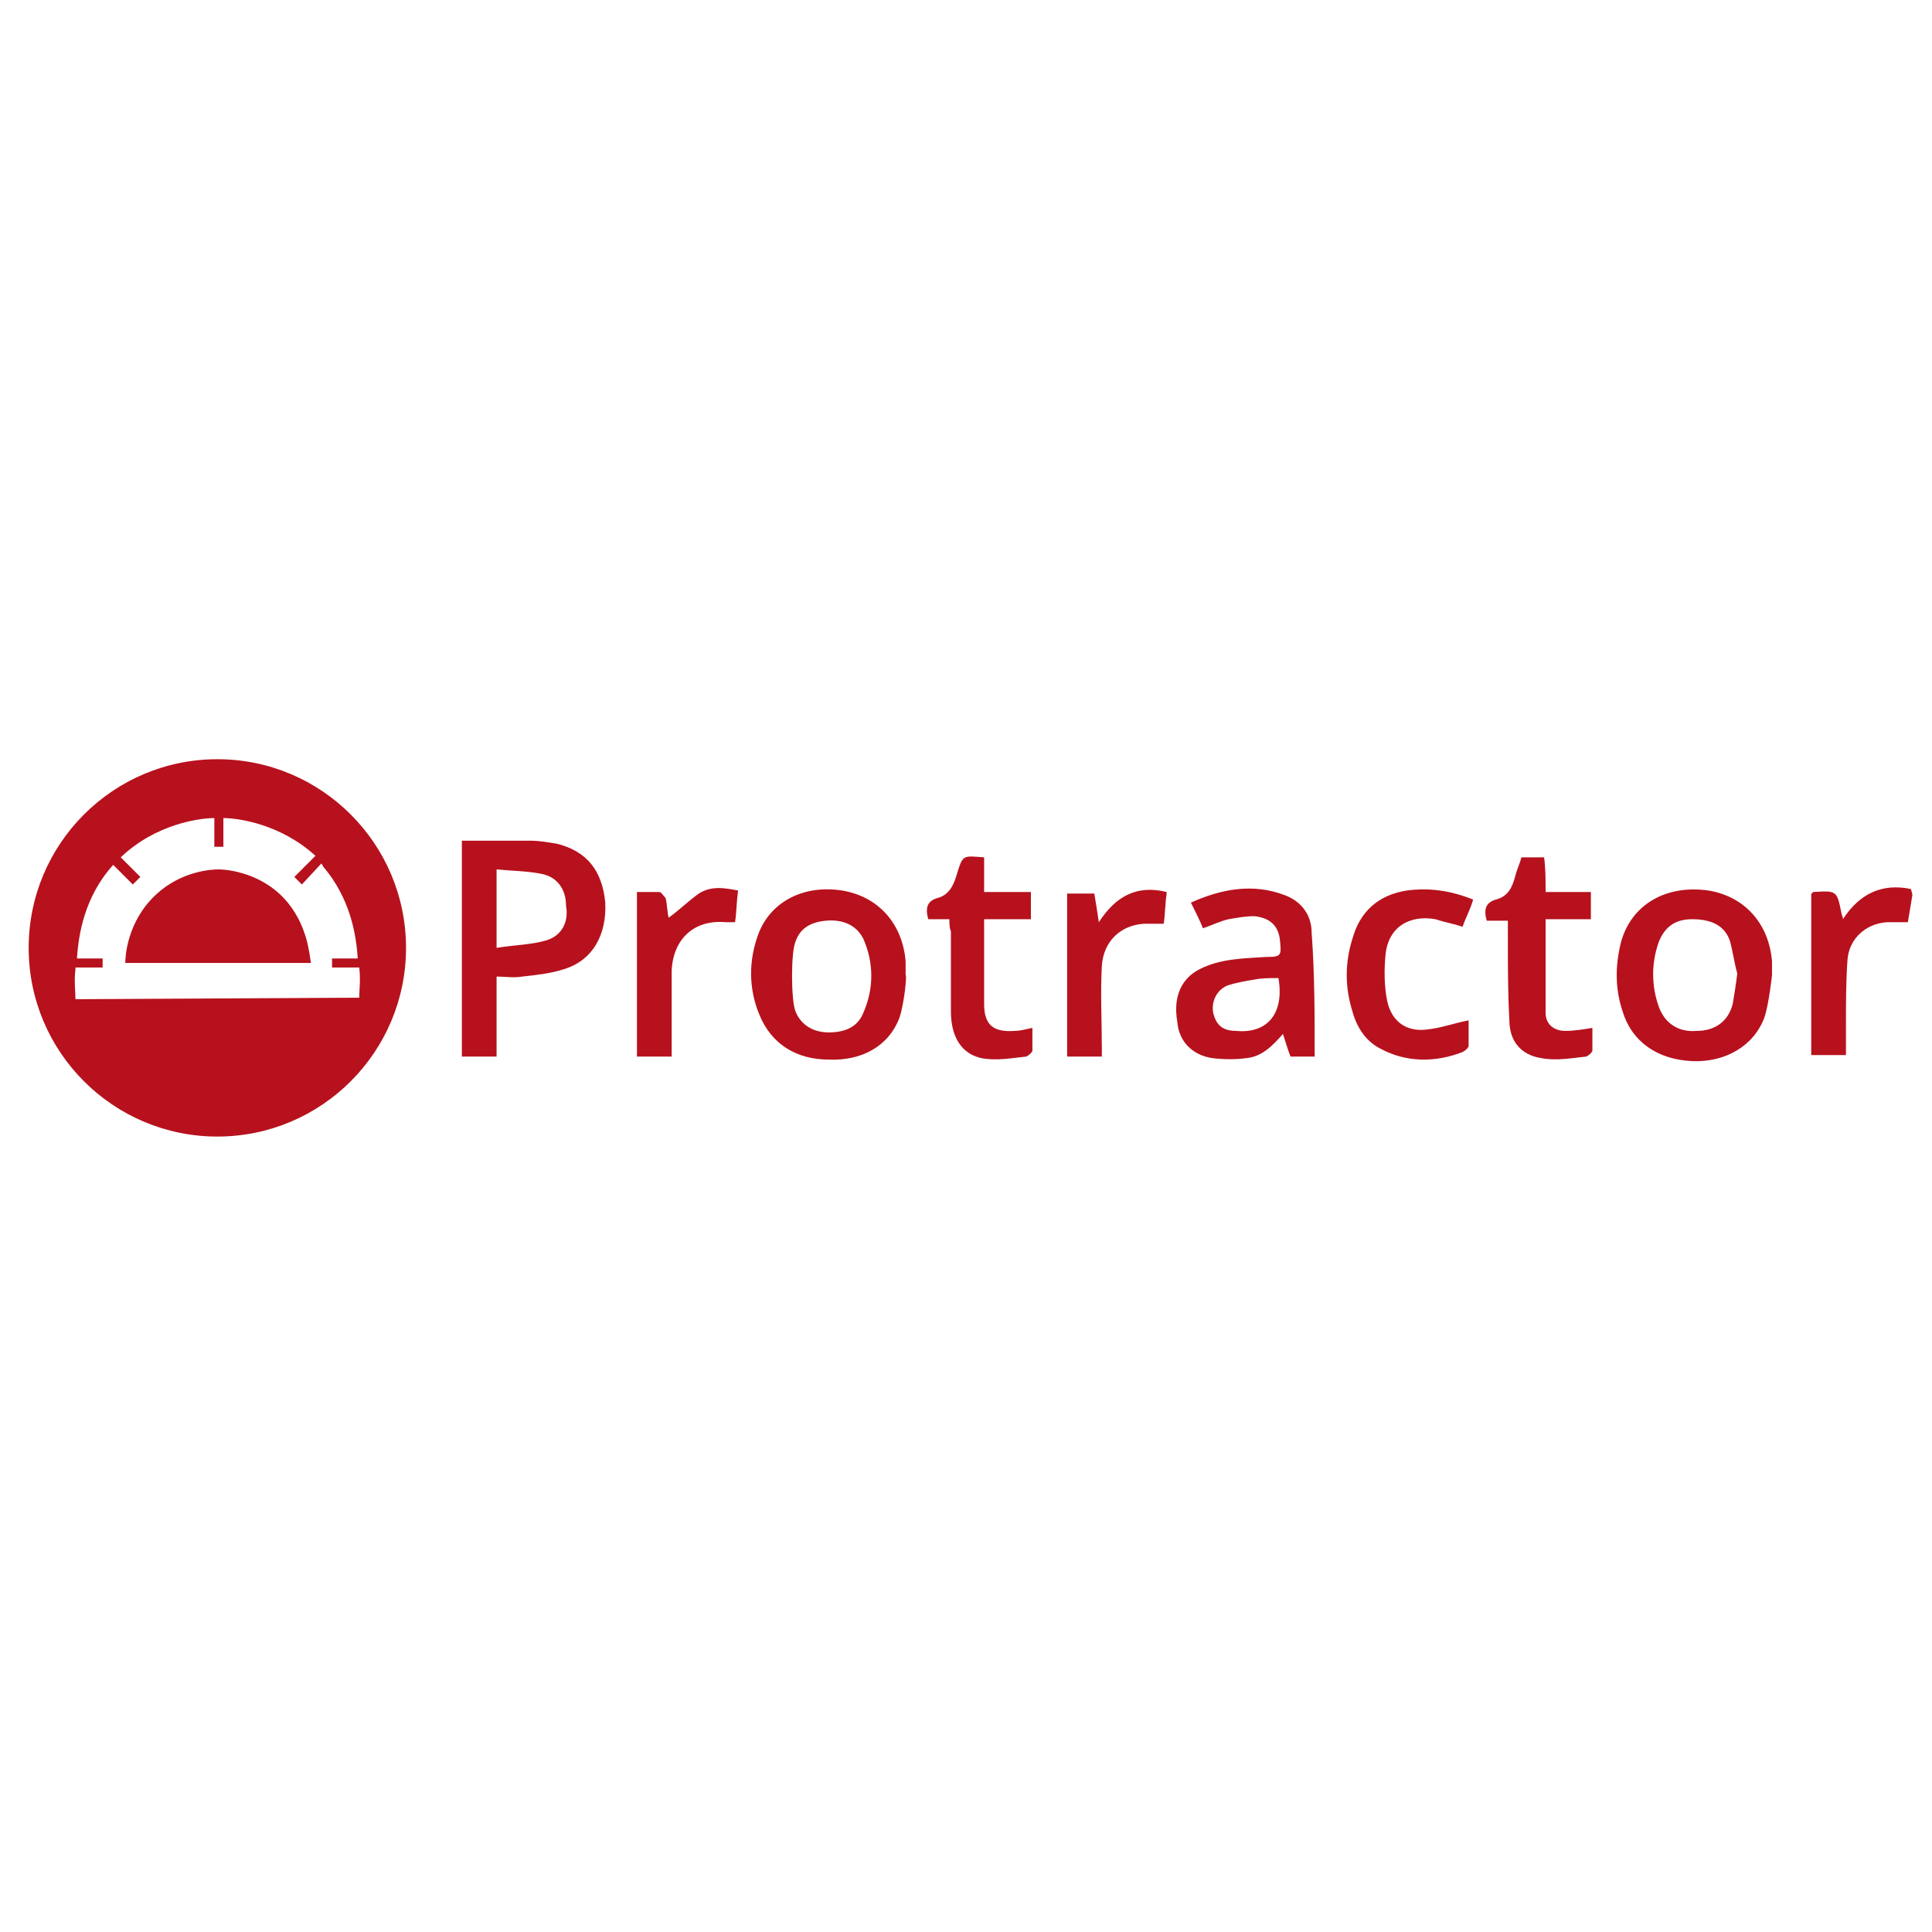
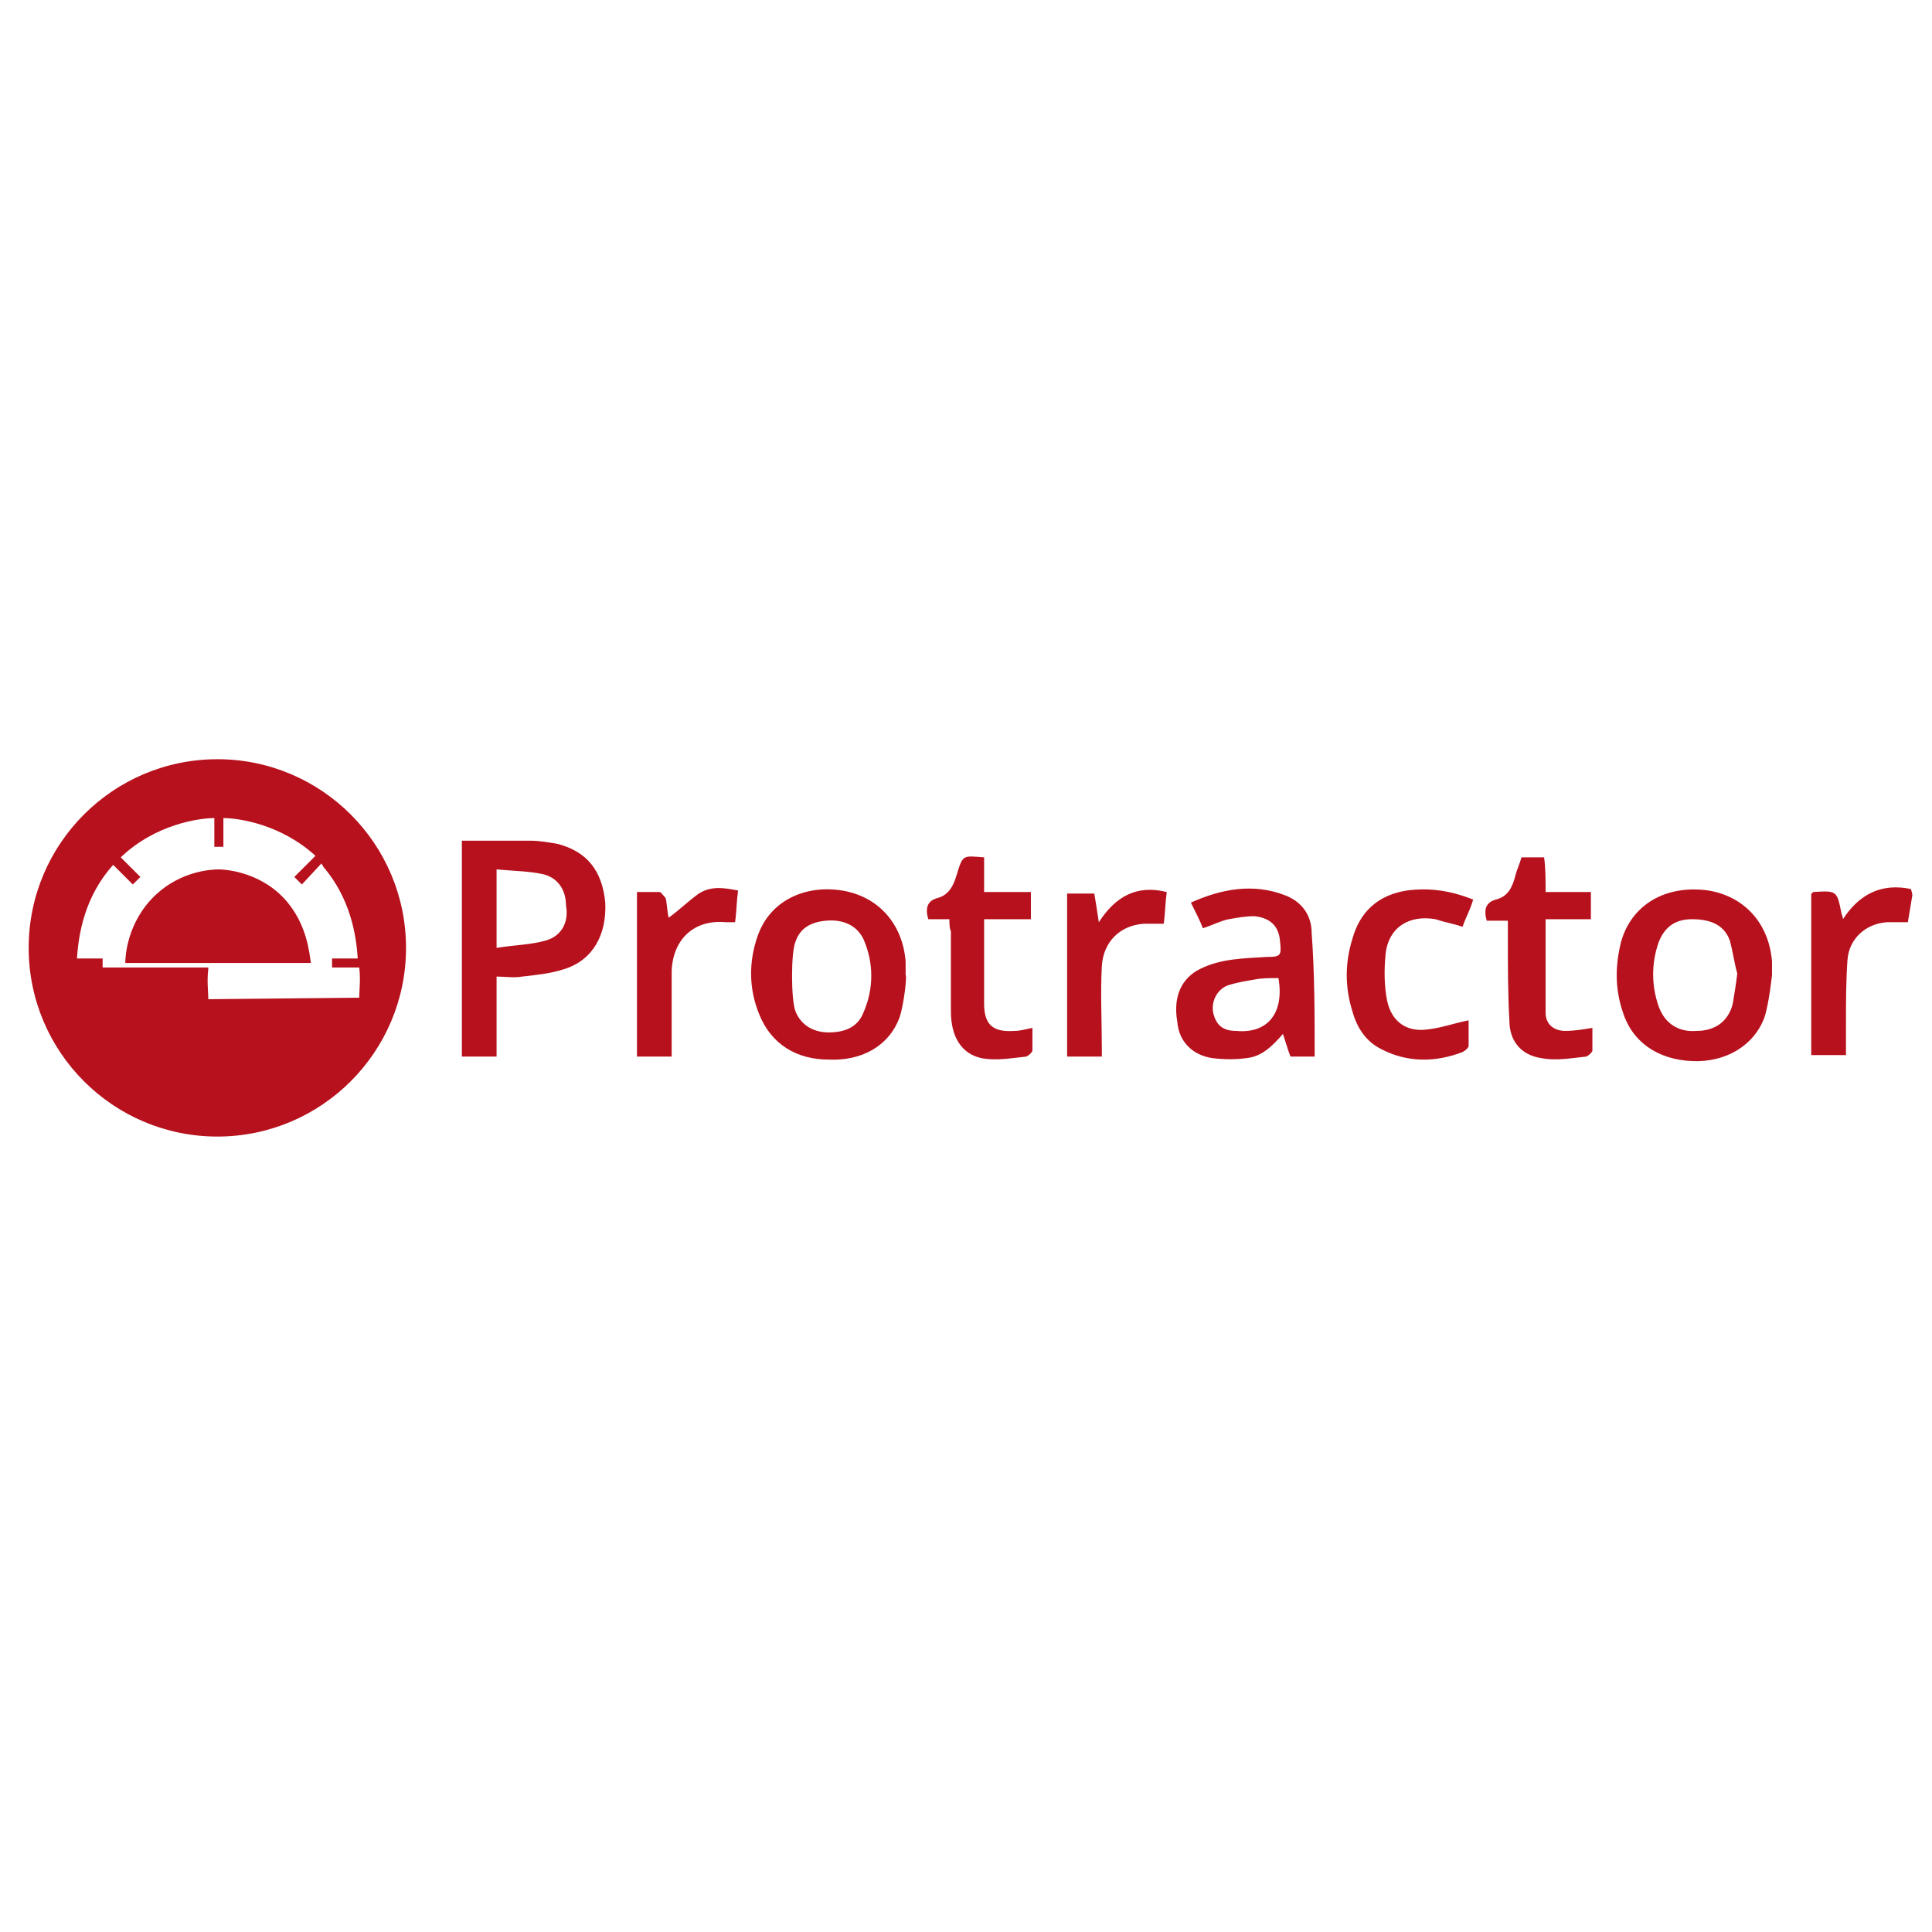
<svg xmlns="http://www.w3.org/2000/svg" version="1.1" id="Layer_1" x="0px" y="0px" viewBox="0 0 128 128" style="enable-background:new 0 0 128 128;" xml:space="preserve">
  <style type="text/css">
	.st0{fill:#B7111D;}
</style>
-   <path class="st0" d="M18.8,59.5c1.6,1.7,1.7,3.8,1.8,4.3H8.3c0-0.4,0.1-2.7,2-4.5c1.7-1.6,3.7-1.7,4.2-1.7  C14.8,57.6,17.1,57.7,18.8,59.5z M26.9,62.8c0,6.9-5.6,12.5-12.5,12.5S1.9,69.7,1.9,62.8s5.6-12.5,12.5-12.5S26.9,55.9,26.9,62.8z   M23.8,66.1c0-0.5,0.1-1.2,0-2l0,0H22v-0.6h1.7c-0.1-1.6-0.5-4-2.3-6.1c0-0.1-0.1-0.1-0.1-0.2L20,58.6l-0.5-0.5l1.4-1.4  c-2.3-2.1-5.1-2.5-6.1-2.5v1.9h-0.6v-1.9c-1,0-3.9,0.4-6.2,2.6l1.3,1.3l-0.5,0.5l-1.3-1.3c-1.9,2.1-2.3,4.6-2.4,6.2h1.7v0.6H5  c0,0,0,0,0,0.1c-0.1,0.8,0,1.5,0,2L23.8,66.1L23.8,66.1z M36.9,55.9c-0.6-0.1-1.2-0.2-1.7-0.2c-1.5,0-3.1,0-4.6,0  c0,4.8,0,9.6,0,14.3c0.8,0,1.5,0,2.3,0c0-1.8,0-3.5,0-5.3c0.6,0,1.1,0.1,1.7,0c0.9-0.1,1.9-0.2,2.8-0.5c1.9-0.6,2.8-2.3,2.7-4.4  C39.9,57.7,38.9,56.4,36.9,55.9z M36.2,62.3c-1,0.3-2.1,0.3-3.3,0.5c0-1.8,0-3.5,0-5.2c1,0.1,2,0.1,3,0.3s1.6,1,1.6,2.1  C37.7,61.1,37.2,62,36.2,62.3z M44.5,70c-0.8,0-1.5,0-2.3,0c0-3.6,0-7.2,0-10.9c0.5,0,1,0,1.5,0c0.1,0,0.3,0.3,0.4,0.4  c0.1,0.4,0.1,0.9,0.2,1.3c0.7-0.5,1.3-1.1,2-1.6c0.8-0.5,1.6-0.4,2.6-0.2c-0.1,0.7-0.1,1.4-0.2,2.1c-0.2,0-0.4,0-0.6,0  c-2.1-0.2-3.5,1.1-3.6,3.2c0,1.7,0,3.3,0,5C44.5,69.6,44.5,69.8,44.5,70z M59.6,67.4c-0.7,1.9-2.5,2.9-4.7,2.8c-2.1,0-3.8-1-4.6-3  c-0.7-1.7-0.7-3.5-0.1-5.2c0.8-2.3,3.1-3.4,5.6-3c2.4,0.4,4,2.2,4.2,4.7c0,0.3,0,0.6,0,0.9C60.1,64.6,59.9,66.5,59.6,67.4z M52.7,67  c0.4,1,1.3,1.4,2.2,1.4c1,0,1.9-0.3,2.3-1.3c0.7-1.6,0.7-3.3,0-4.9c-0.5-1-1.5-1.3-2.5-1.2s-1.7,0.5-2,1.4  C52.4,63.1,52.4,66.2,52.7,67z M62.9,60.9c-0.5,0-0.9,0-1.4,0c-0.2-0.7-0.1-1.2,0.6-1.4c0.8-0.2,1.1-0.9,1.3-1.6  c0.4-1.3,0.4-1.2,1.8-1.1c0,0.7,0,1.5,0,2.3c1.1,0,2.1,0,3.1,0c0,0.6,0,1.2,0,1.8c-1,0-2,0-3.1,0c0,0.8,0,1.6,0,2.3  c0,1.1,0,2.2,0,3.3c0,1.4,0.6,1.9,2,1.8c0.4,0,0.7-0.1,1.2-0.2c0,0.5,0,1,0,1.5c0,0.1-0.2,0.3-0.4,0.4c-1,0.1-2,0.3-3,0.1  c-1.3-0.3-2-1.4-2-3.1c0-1.8,0-3.5,0-5.3C62.9,61.5,62.9,61.2,62.9,60.9z M73,70c-0.8,0-1.5,0-2.3,0c0-3.6,0-7.2,0-10.8  c0.6,0,1.1,0,1.8,0c0.1,0.6,0.2,1.2,0.3,1.9c1.1-1.7,2.5-2.5,4.5-2c-0.1,0.7-0.1,1.4-0.2,2.1c-0.5,0-0.9,0-1.3,0  c-1.6,0.1-2.7,1.2-2.8,2.8c-0.1,1.8,0,3.7,0,5.5C73,69.6,73,69.8,73,70z M87.1,70c-0.5,0-1,0-1.6,0c-0.2-0.5-0.3-0.9-0.5-1.5  c-0.7,0.8-1.4,1.5-2.4,1.6c-0.7,0.1-1.5,0.1-2.3,0C79,69.9,78.1,69,78,67.7c-0.3-1.7,0.3-2.9,1.5-3.5c1.4-0.7,2.9-0.7,4.4-0.8  c1,0,1-0.1,0.9-1.1s-0.7-1.5-1.7-1.6c-0.6,0-1.1,0.1-1.7,0.2c-0.5,0.1-1.1,0.4-1.7,0.6c-0.2-0.5-0.5-1.1-0.8-1.7  c2-0.9,4.1-1.3,6.2-0.5c1.1,0.4,1.8,1.3,1.8,2.5C87.1,64.5,87.1,67.2,87.1,70z M84.7,64.8c-0.6,0-1.1,0-1.6,0.1  c-0.6,0.1-1.2,0.2-1.8,0.4c-0.7,0.3-1.1,1.1-0.9,1.9c0.2,0.7,0.6,1.1,1.5,1.1C84,68.5,85.1,67.1,84.7,64.8z M97.6,59.6  c-0.2,0.7-0.5,1.2-0.7,1.8c-0.6-0.2-1.2-0.3-1.8-0.5c-1.7-0.3-3.1,0.5-3.3,2.3c-0.1,1-0.1,2.1,0.1,3.1c0.3,1.4,1.3,2.1,2.7,1.9  c0.9-0.1,1.7-0.4,2.7-0.6c0,0.5,0,1.1,0,1.7c0,0.1-0.2,0.3-0.4,0.4c-1.8,0.7-3.7,0.7-5.4-0.2c-1-0.5-1.6-1.4-1.9-2.5  c-0.5-1.6-0.5-3.2,0-4.8c0.5-1.8,1.7-2.9,3.6-3.2C94.7,58.8,96.1,59,97.6,59.6z M102.4,59.1c1.1,0,2,0,3,0c0,0.6,0,1.2,0,1.8  c-1,0-2,0-3,0c0,2.1,0,4.1,0,6.2c0,0.8,0.6,1.2,1.3,1.2c0.6,0,1.2-0.1,1.8-0.2c0,0.5,0,1,0,1.5c0,0.1-0.2,0.3-0.4,0.4  c-1,0.1-2,0.3-3,0.1c-1.3-0.2-2.1-1.1-2.1-2.5c-0.1-1.8-0.1-3.6-0.1-5.4c0-0.4,0-0.8,0-1.2c-0.5,0-1,0-1.4,0  c-0.2-0.7-0.1-1.2,0.6-1.4c0.8-0.2,1.1-0.8,1.3-1.6c0.1-0.4,0.3-0.8,0.4-1.2c0.5,0,0.9,0,1.5,0C102.4,57.5,102.4,58.3,102.4,59.1z   M116.9,67.4c-0.7,1.9-2.6,3-4.8,2.9c-2.3-0.1-4-1.3-4.6-3.3c-0.5-1.5-0.5-3-0.1-4.6c0.7-2.5,3-3.8,5.8-3.4c2.4,0.4,4,2.2,4.2,4.7  c0,0.3,0,0.6,0,0.9C117.4,64.6,117.2,66.5,116.9,67.4z M115.1,64.5c-0.2-0.7-0.3-1.5-0.5-2.2c-0.4-1.1-1.4-1.4-2.5-1.4  s-1.8,0.5-2.2,1.5c-0.5,1.4-0.5,2.9,0,4.3c0.4,1.1,1.3,1.7,2.5,1.6c1.2,0,2.1-0.6,2.4-1.8C114.9,65.9,115,65.3,115.1,64.5z   M126.7,59.3c-0.1,0.6-0.2,1.2-0.3,1.8c-0.5,0-0.9,0-1.4,0c-1.4,0.1-2.5,1.1-2.6,2.5s-0.1,2.8-0.1,4.2c0,0.7,0,1.4,0,2.1  c-0.8,0-1.5,0-2.3,0c0-3.6,0-7.2,0-10.7c0.1,0,0.1-0.1,0.1-0.1c1.6-0.1,1.6-0.1,1.9,1.4c0,0.1,0.1,0.2,0.1,0.4  c1.1-1.7,2.6-2.4,4.5-2C126.7,59.2,126.7,59.3,126.7,59.3z" />
+   <path class="st0" d="M18.8,59.5c1.6,1.7,1.7,3.8,1.8,4.3H8.3c0-0.4,0.1-2.7,2-4.5c1.7-1.6,3.7-1.7,4.2-1.7  C14.8,57.6,17.1,57.7,18.8,59.5z M26.9,62.8c0,6.9-5.6,12.5-12.5,12.5S1.9,69.7,1.9,62.8s5.6-12.5,12.5-12.5S26.9,55.9,26.9,62.8z   M23.8,66.1c0-0.5,0.1-1.2,0-2l0,0H22v-0.6h1.7c-0.1-1.6-0.5-4-2.3-6.1c0-0.1-0.1-0.1-0.1-0.2L20,58.6l-0.5-0.5l1.4-1.4  c-2.3-2.1-5.1-2.5-6.1-2.5v1.9h-0.6v-1.9c-1,0-3.9,0.4-6.2,2.6l1.3,1.3l-0.5,0.5l-1.3-1.3c-1.9,2.1-2.3,4.6-2.4,6.2h1.7v0.6h7  c0,0,0,0,0,0.1c-0.1,0.8,0,1.5,0,2L23.8,66.1L23.8,66.1z M36.9,55.9c-0.6-0.1-1.2-0.2-1.7-0.2c-1.5,0-3.1,0-4.6,0  c0,4.8,0,9.6,0,14.3c0.8,0,1.5,0,2.3,0c0-1.8,0-3.5,0-5.3c0.6,0,1.1,0.1,1.7,0c0.9-0.1,1.9-0.2,2.8-0.5c1.9-0.6,2.8-2.3,2.7-4.4  C39.9,57.7,38.9,56.4,36.9,55.9z M36.2,62.3c-1,0.3-2.1,0.3-3.3,0.5c0-1.8,0-3.5,0-5.2c1,0.1,2,0.1,3,0.3s1.6,1,1.6,2.1  C37.7,61.1,37.2,62,36.2,62.3z M44.5,70c-0.8,0-1.5,0-2.3,0c0-3.6,0-7.2,0-10.9c0.5,0,1,0,1.5,0c0.1,0,0.3,0.3,0.4,0.4  c0.1,0.4,0.1,0.9,0.2,1.3c0.7-0.5,1.3-1.1,2-1.6c0.8-0.5,1.6-0.4,2.6-0.2c-0.1,0.7-0.1,1.4-0.2,2.1c-0.2,0-0.4,0-0.6,0  c-2.1-0.2-3.5,1.1-3.6,3.2c0,1.7,0,3.3,0,5C44.5,69.6,44.5,69.8,44.5,70z M59.6,67.4c-0.7,1.9-2.5,2.9-4.7,2.8c-2.1,0-3.8-1-4.6-3  c-0.7-1.7-0.7-3.5-0.1-5.2c0.8-2.3,3.1-3.4,5.6-3c2.4,0.4,4,2.2,4.2,4.7c0,0.3,0,0.6,0,0.9C60.1,64.6,59.9,66.5,59.6,67.4z M52.7,67  c0.4,1,1.3,1.4,2.2,1.4c1,0,1.9-0.3,2.3-1.3c0.7-1.6,0.7-3.3,0-4.9c-0.5-1-1.5-1.3-2.5-1.2s-1.7,0.5-2,1.4  C52.4,63.1,52.4,66.2,52.7,67z M62.9,60.9c-0.5,0-0.9,0-1.4,0c-0.2-0.7-0.1-1.2,0.6-1.4c0.8-0.2,1.1-0.9,1.3-1.6  c0.4-1.3,0.4-1.2,1.8-1.1c0,0.7,0,1.5,0,2.3c1.1,0,2.1,0,3.1,0c0,0.6,0,1.2,0,1.8c-1,0-2,0-3.1,0c0,0.8,0,1.6,0,2.3  c0,1.1,0,2.2,0,3.3c0,1.4,0.6,1.9,2,1.8c0.4,0,0.7-0.1,1.2-0.2c0,0.5,0,1,0,1.5c0,0.1-0.2,0.3-0.4,0.4c-1,0.1-2,0.3-3,0.1  c-1.3-0.3-2-1.4-2-3.1c0-1.8,0-3.5,0-5.3C62.9,61.5,62.9,61.2,62.9,60.9z M73,70c-0.8,0-1.5,0-2.3,0c0-3.6,0-7.2,0-10.8  c0.6,0,1.1,0,1.8,0c0.1,0.6,0.2,1.2,0.3,1.9c1.1-1.7,2.5-2.5,4.5-2c-0.1,0.7-0.1,1.4-0.2,2.1c-0.5,0-0.9,0-1.3,0  c-1.6,0.1-2.7,1.2-2.8,2.8c-0.1,1.8,0,3.7,0,5.5C73,69.6,73,69.8,73,70z M87.1,70c-0.5,0-1,0-1.6,0c-0.2-0.5-0.3-0.9-0.5-1.5  c-0.7,0.8-1.4,1.5-2.4,1.6c-0.7,0.1-1.5,0.1-2.3,0C79,69.9,78.1,69,78,67.7c-0.3-1.7,0.3-2.9,1.5-3.5c1.4-0.7,2.9-0.7,4.4-0.8  c1,0,1-0.1,0.9-1.1s-0.7-1.5-1.7-1.6c-0.6,0-1.1,0.1-1.7,0.2c-0.5,0.1-1.1,0.4-1.7,0.6c-0.2-0.5-0.5-1.1-0.8-1.7  c2-0.9,4.1-1.3,6.2-0.5c1.1,0.4,1.8,1.3,1.8,2.5C87.1,64.5,87.1,67.2,87.1,70z M84.7,64.8c-0.6,0-1.1,0-1.6,0.1  c-0.6,0.1-1.2,0.2-1.8,0.4c-0.7,0.3-1.1,1.1-0.9,1.9c0.2,0.7,0.6,1.1,1.5,1.1C84,68.5,85.1,67.1,84.7,64.8z M97.6,59.6  c-0.2,0.7-0.5,1.2-0.7,1.8c-0.6-0.2-1.2-0.3-1.8-0.5c-1.7-0.3-3.1,0.5-3.3,2.3c-0.1,1-0.1,2.1,0.1,3.1c0.3,1.4,1.3,2.1,2.7,1.9  c0.9-0.1,1.7-0.4,2.7-0.6c0,0.5,0,1.1,0,1.7c0,0.1-0.2,0.3-0.4,0.4c-1.8,0.7-3.7,0.7-5.4-0.2c-1-0.5-1.6-1.4-1.9-2.5  c-0.5-1.6-0.5-3.2,0-4.8c0.5-1.8,1.7-2.9,3.6-3.2C94.7,58.8,96.1,59,97.6,59.6z M102.4,59.1c1.1,0,2,0,3,0c0,0.6,0,1.2,0,1.8  c-1,0-2,0-3,0c0,2.1,0,4.1,0,6.2c0,0.8,0.6,1.2,1.3,1.2c0.6,0,1.2-0.1,1.8-0.2c0,0.5,0,1,0,1.5c0,0.1-0.2,0.3-0.4,0.4  c-1,0.1-2,0.3-3,0.1c-1.3-0.2-2.1-1.1-2.1-2.5c-0.1-1.8-0.1-3.6-0.1-5.4c0-0.4,0-0.8,0-1.2c-0.5,0-1,0-1.4,0  c-0.2-0.7-0.1-1.2,0.6-1.4c0.8-0.2,1.1-0.8,1.3-1.6c0.1-0.4,0.3-0.8,0.4-1.2c0.5,0,0.9,0,1.5,0C102.4,57.5,102.4,58.3,102.4,59.1z   M116.9,67.4c-0.7,1.9-2.6,3-4.8,2.9c-2.3-0.1-4-1.3-4.6-3.3c-0.5-1.5-0.5-3-0.1-4.6c0.7-2.5,3-3.8,5.8-3.4c2.4,0.4,4,2.2,4.2,4.7  c0,0.3,0,0.6,0,0.9C117.4,64.6,117.2,66.5,116.9,67.4z M115.1,64.5c-0.2-0.7-0.3-1.5-0.5-2.2c-0.4-1.1-1.4-1.4-2.5-1.4  s-1.8,0.5-2.2,1.5c-0.5,1.4-0.5,2.9,0,4.3c0.4,1.1,1.3,1.7,2.5,1.6c1.2,0,2.1-0.6,2.4-1.8C114.9,65.9,115,65.3,115.1,64.5z   M126.7,59.3c-0.1,0.6-0.2,1.2-0.3,1.8c-0.5,0-0.9,0-1.4,0c-1.4,0.1-2.5,1.1-2.6,2.5s-0.1,2.8-0.1,4.2c0,0.7,0,1.4,0,2.1  c-0.8,0-1.5,0-2.3,0c0-3.6,0-7.2,0-10.7c0.1,0,0.1-0.1,0.1-0.1c1.6-0.1,1.6-0.1,1.9,1.4c0,0.1,0.1,0.2,0.1,0.4  c1.1-1.7,2.6-2.4,4.5-2C126.7,59.2,126.7,59.3,126.7,59.3z" />
</svg>
